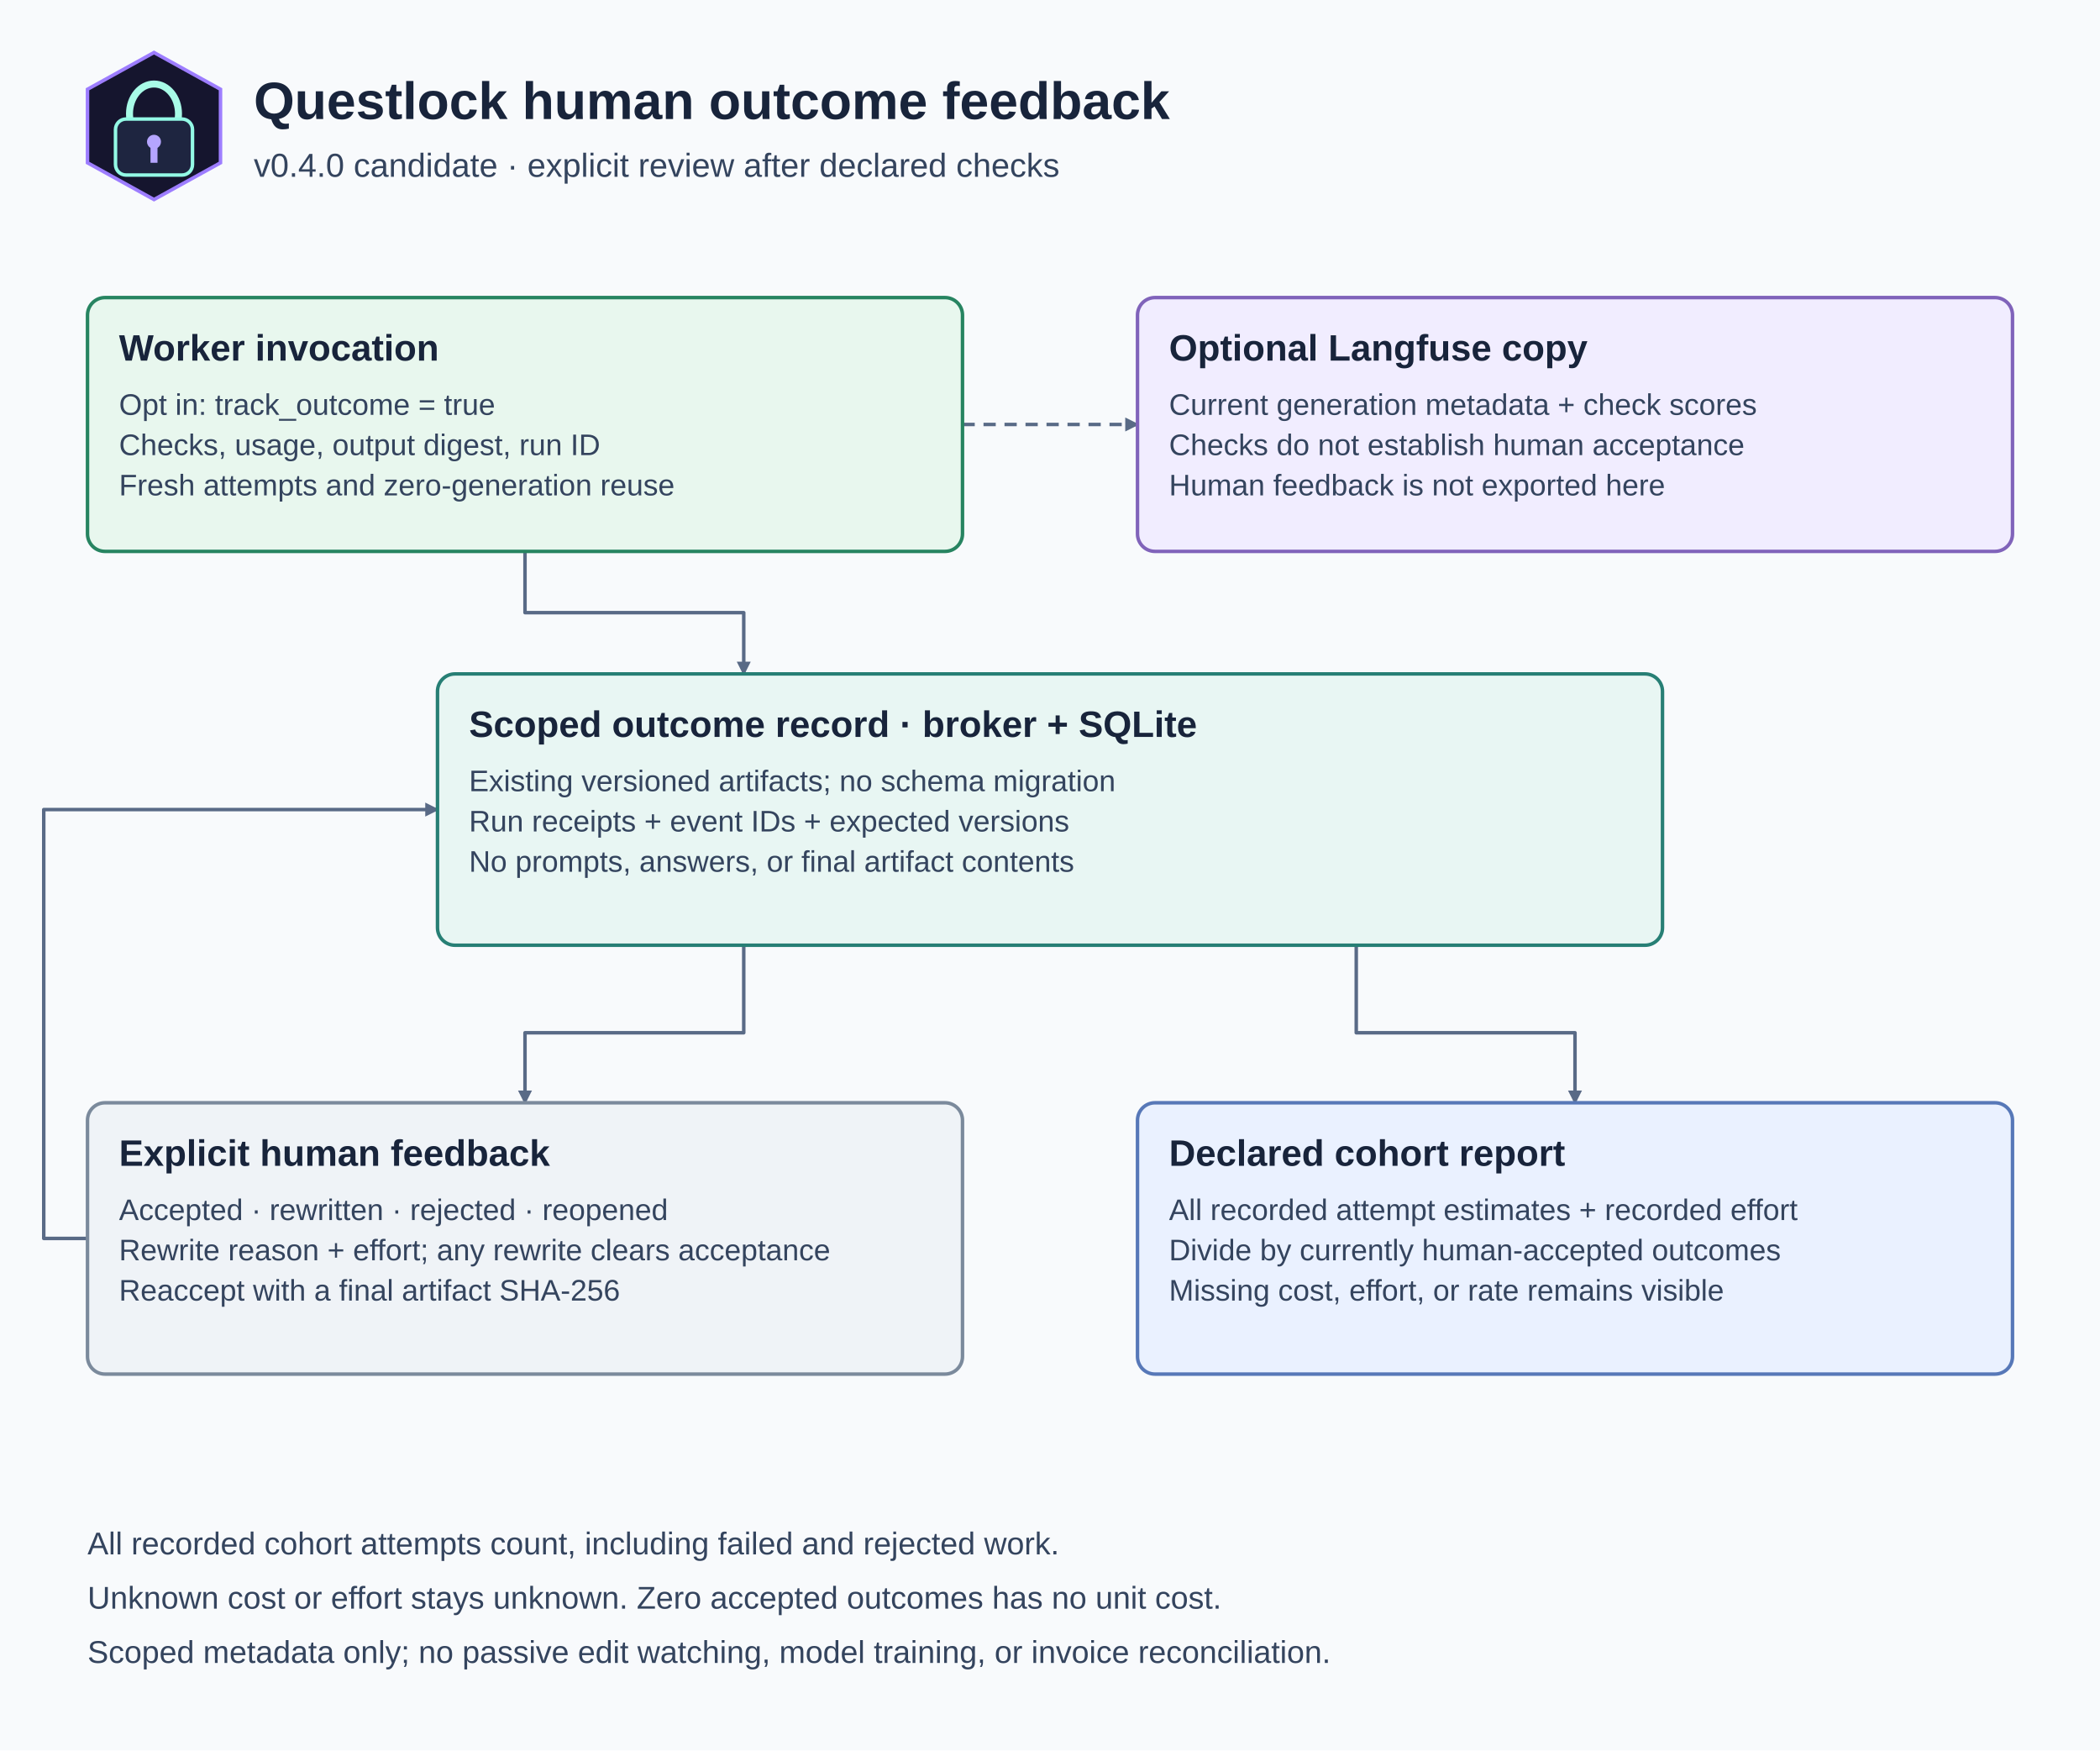
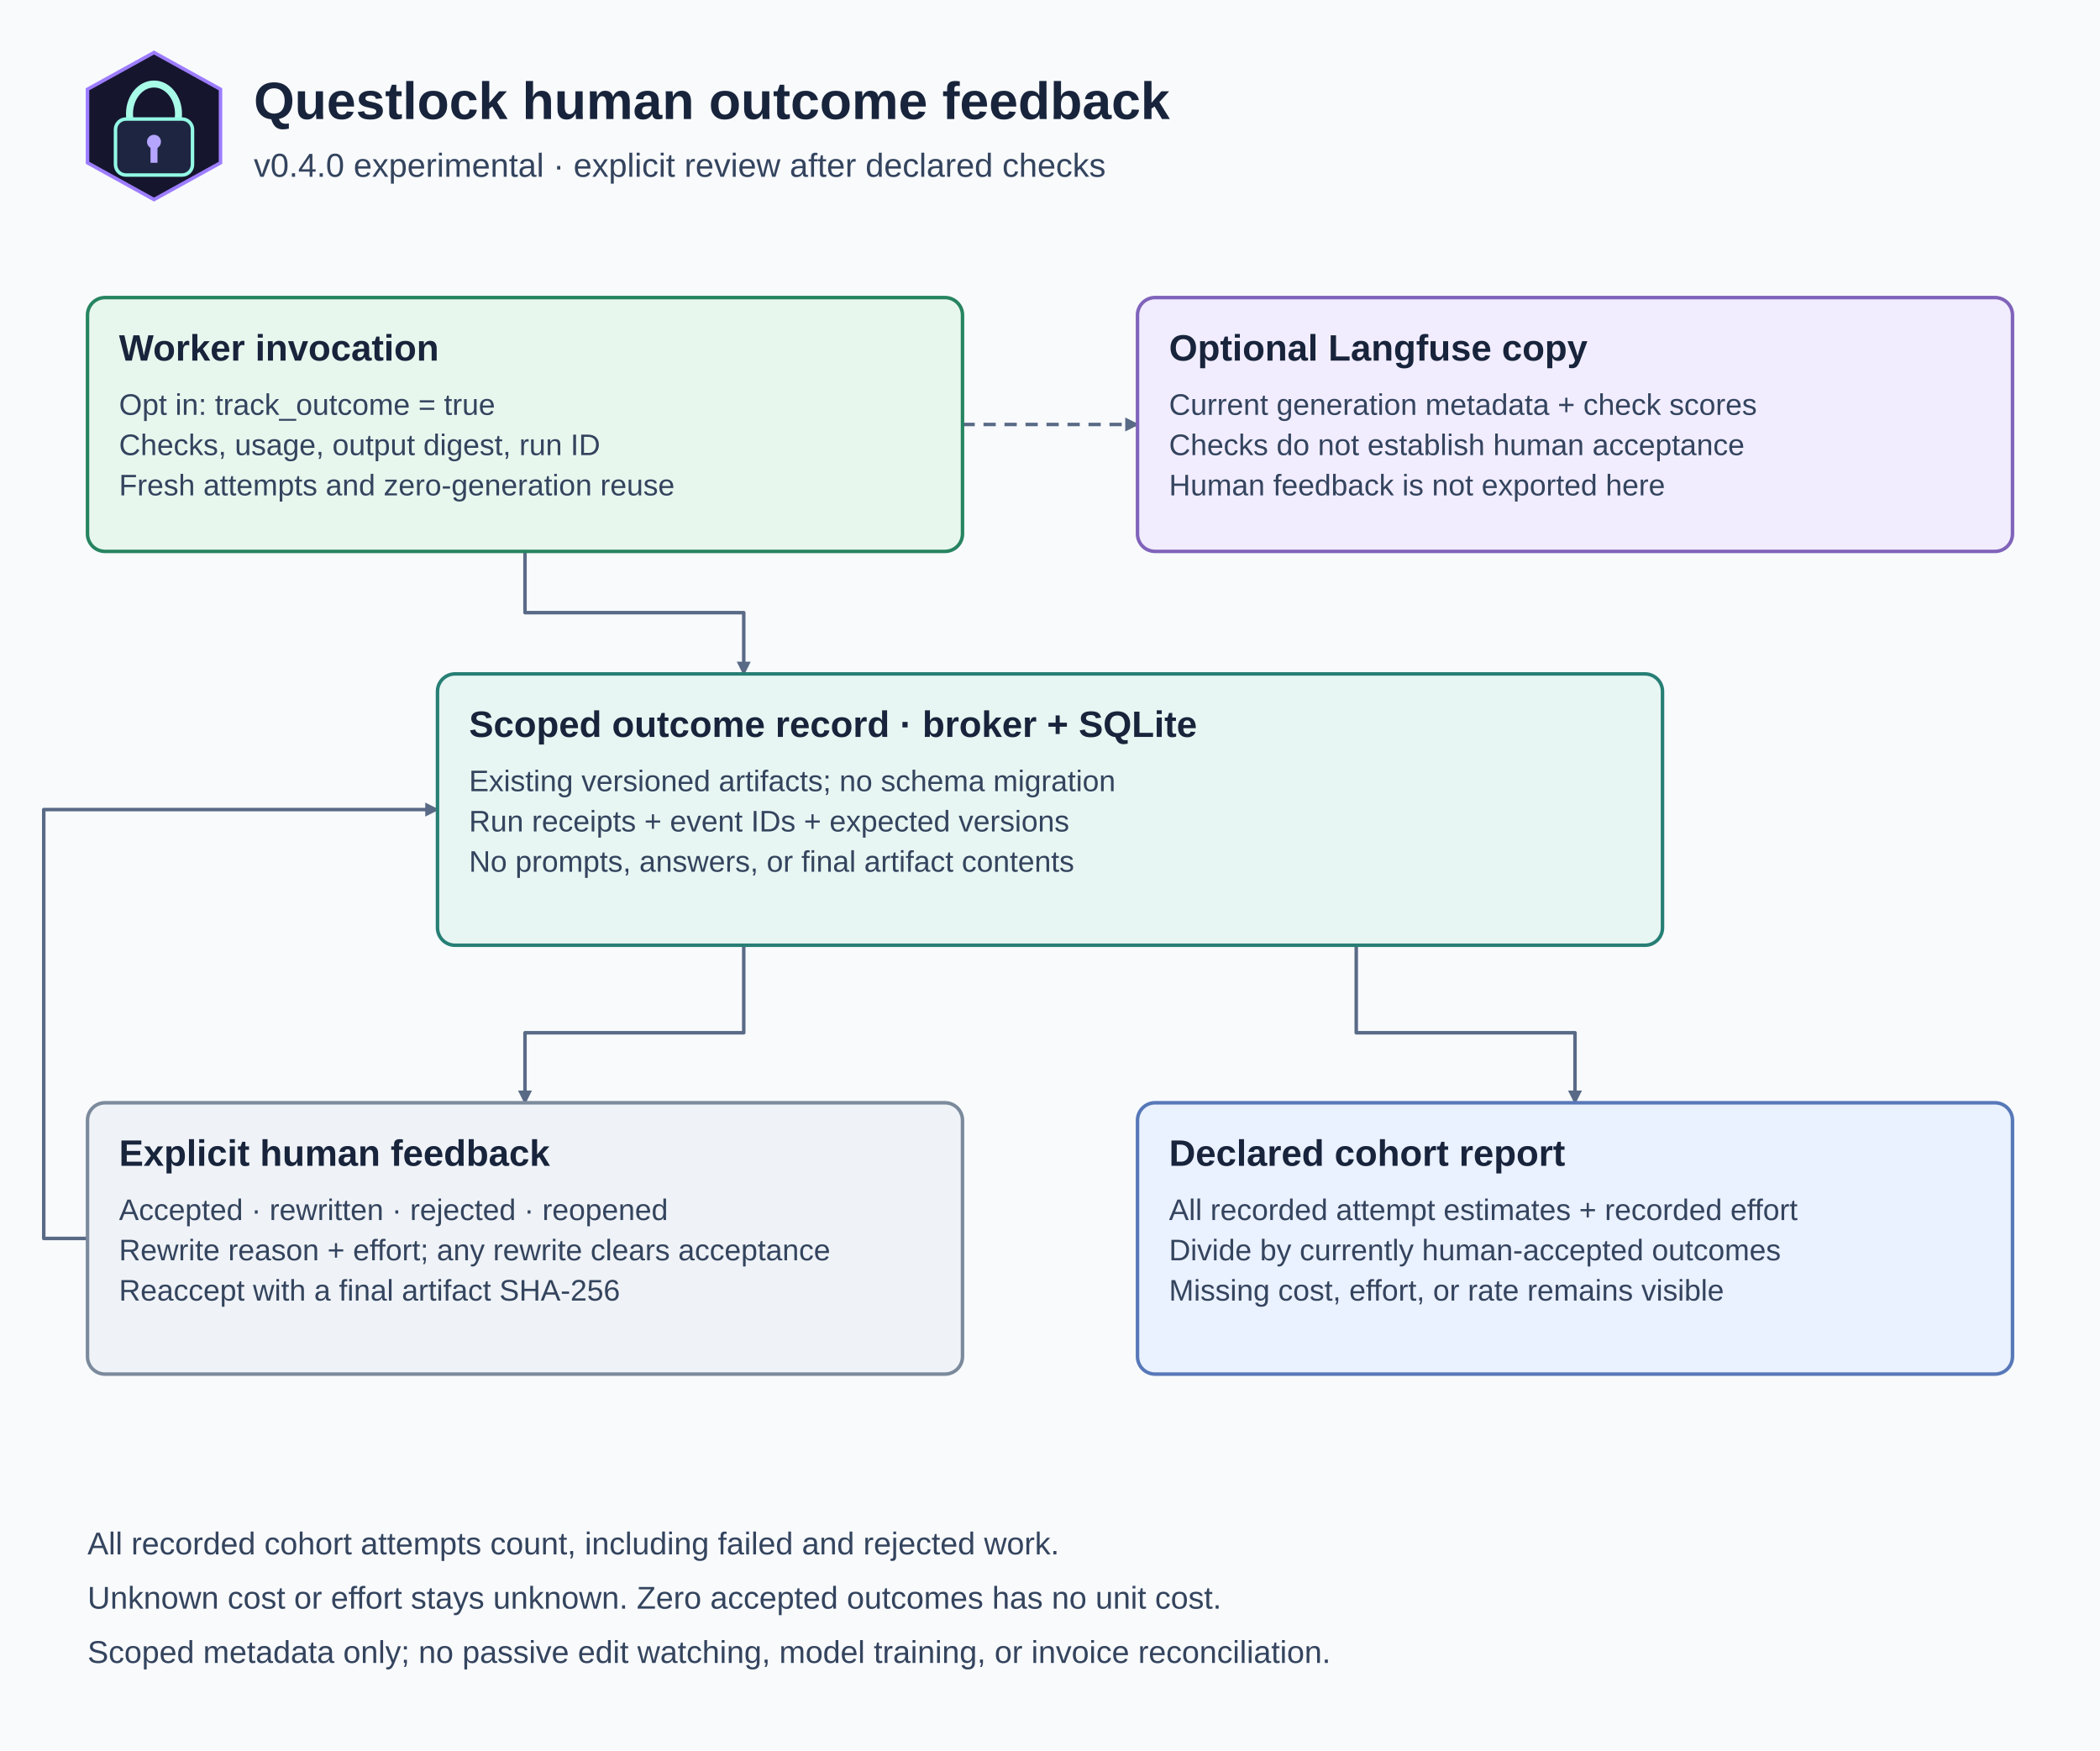
<svg xmlns="http://www.w3.org/2000/svg" width="1200" height="1000" viewBox="0 0 1200 1000" role="img" aria-labelledby="title desc">
  <defs>
    <marker id="arrow" markerWidth="8" markerHeight="8" refX="7" refY="4" orient="auto" markerUnits="userSpaceOnUse">
      <path d="M0 0L8 4L0 8Z" fill="#596a86" />
    </marker>
  </defs>
  <rect width="1200" height="1000" fill="#f8fafc" />
  <g font-family="Arial, Helvetica, sans-serif">
    <polygon points="88,30 126,51 126,93 88,114 50,93 50,51" fill="#15152e" stroke="#9d7dff" stroke-width="2" />
    <ellipse cx="88" cy="65" rx="14" ry="17" fill="none" stroke="#a8fbe7" stroke-width="4" />
    <rect x="66" y="68" width="44" height="32" rx="6" fill="#1e2540" stroke="#93f9e5" stroke-width="2" />
    <circle cx="88" cy="81" r="4" fill="#b5a5ff" />
    <path d="M88 83V93" stroke="#b5a5ff" stroke-width="4" />
    <path d="M300 315V350H425V385" fill="none" stroke="#596a86" stroke-width="2" stroke-linejoin="round" marker-end="url(#arrow)" />
    <path d="M550 242.5H650" fill="none" stroke="#596a86" stroke-width="2" stroke-linejoin="round" marker-end="url(#arrow)" stroke-dasharray="7 5" />
    <path d="M425 540V590H300V630" fill="none" stroke="#596a86" stroke-width="2" stroke-linejoin="round" marker-end="url(#arrow)" />
    <path d="M50 707.5H25V462.5H250" fill="none" stroke="#596a86" stroke-width="2" stroke-linejoin="round" marker-end="url(#arrow)" />
    <path d="M775 540V590H900V630" fill="none" stroke="#596a86" stroke-width="2" stroke-linejoin="round" marker-end="url(#arrow)" />
    <text x="145" y="68" font-size="30" fill="#18243b" font-weight="700">Questlock human outcome feedback</text>
-     <text x="145" y="101" font-size="19" fill="#34445e">v0.4.0 candidate · explicit review after declared checks</text>
+     <text x="145" y="101" font-size="19" fill="#34445e">v0.4.0 experimental · explicit review after declared checks</text>
    <rect x="50" y="170" width="500" height="145" rx="10" fill="#e8f7ee" stroke="#278461" stroke-width="2" />
    <text x="68" y="206" font-size="21" fill="#18243b" font-weight="700">Worker invocation</text>
    <text x="68" y="237" font-size="17" fill="#34445e">Opt in: track_outcome = true</text>
    <text x="68" y="260" font-size="17" fill="#34445e">Checks, usage, output digest, run ID</text>
    <text x="68" y="283" font-size="17" fill="#34445e">Fresh attempts and zero-generation reuse</text>
    <rect x="650" y="170" width="500" height="145" rx="10" fill="#f1edff" stroke="#8063ba" stroke-width="2" />
    <text x="668" y="206" font-size="21" fill="#18243b" font-weight="700">Optional Langfuse copy</text>
    <text x="668" y="237" font-size="17" fill="#34445e">Current generation metadata + check scores</text>
    <text x="668" y="260" font-size="17" fill="#34445e">Checks do not establish human acceptance</text>
    <text x="668" y="283" font-size="17" fill="#34445e">Human feedback is not exported here</text>
    <rect x="250" y="385" width="700" height="155" rx="10" fill="#e8f6f3" stroke="#277f75" stroke-width="2" />
    <text x="268" y="421" font-size="21" fill="#18243b" font-weight="700">Scoped outcome record · broker + SQLite</text>
    <text x="268" y="452" font-size="17" fill="#34445e">Existing versioned artifacts; no schema migration</text>
    <text x="268" y="475" font-size="17" fill="#34445e">Run receipts + event IDs + expected versions</text>
    <text x="268" y="498" font-size="17" fill="#34445e">No prompts, answers, or final artifact contents</text>
    <rect x="50" y="630" width="500" height="155" rx="10" fill="#eff3f7" stroke="#7b8a9c" stroke-width="2" />
    <text x="68" y="666" font-size="21" fill="#18243b" font-weight="700">Explicit human feedback</text>
    <text x="68" y="697" font-size="17" fill="#34445e">Accepted · rewritten · rejected · reopened</text>
    <text x="68" y="720" font-size="17" fill="#34445e">Rewrite reason + effort; any rewrite clears acceptance</text>
    <text x="68" y="743" font-size="17" fill="#34445e">Reaccept with a final artifact SHA-256</text>
    <rect x="650" y="630" width="500" height="155" rx="10" fill="#eaf1ff" stroke="#5778b8" stroke-width="2" />
    <text x="668" y="666" font-size="21" fill="#18243b" font-weight="700">Declared cohort report</text>
    <text x="668" y="697" font-size="17" fill="#34445e">All recorded attempt estimates + recorded effort</text>
    <text x="668" y="720" font-size="17" fill="#34445e">Divide by currently human-accepted outcomes</text>
    <text x="668" y="743" font-size="17" fill="#34445e">Missing cost, effort, or rate remains visible</text>
    <text x="50" y="888" font-size="18" fill="#34445e">All recorded cohort attempts count, including failed and rejected work.</text>
    <text x="50" y="919" font-size="18" fill="#34445e">Unknown cost or effort stays unknown. Zero accepted outcomes has no unit cost.</text>
    <text x="50" y="950" font-size="18" fill="#34445e">Scoped metadata only; no passive edit watching, model training, or invoice reconciliation.</text>
  </g>
</svg>
